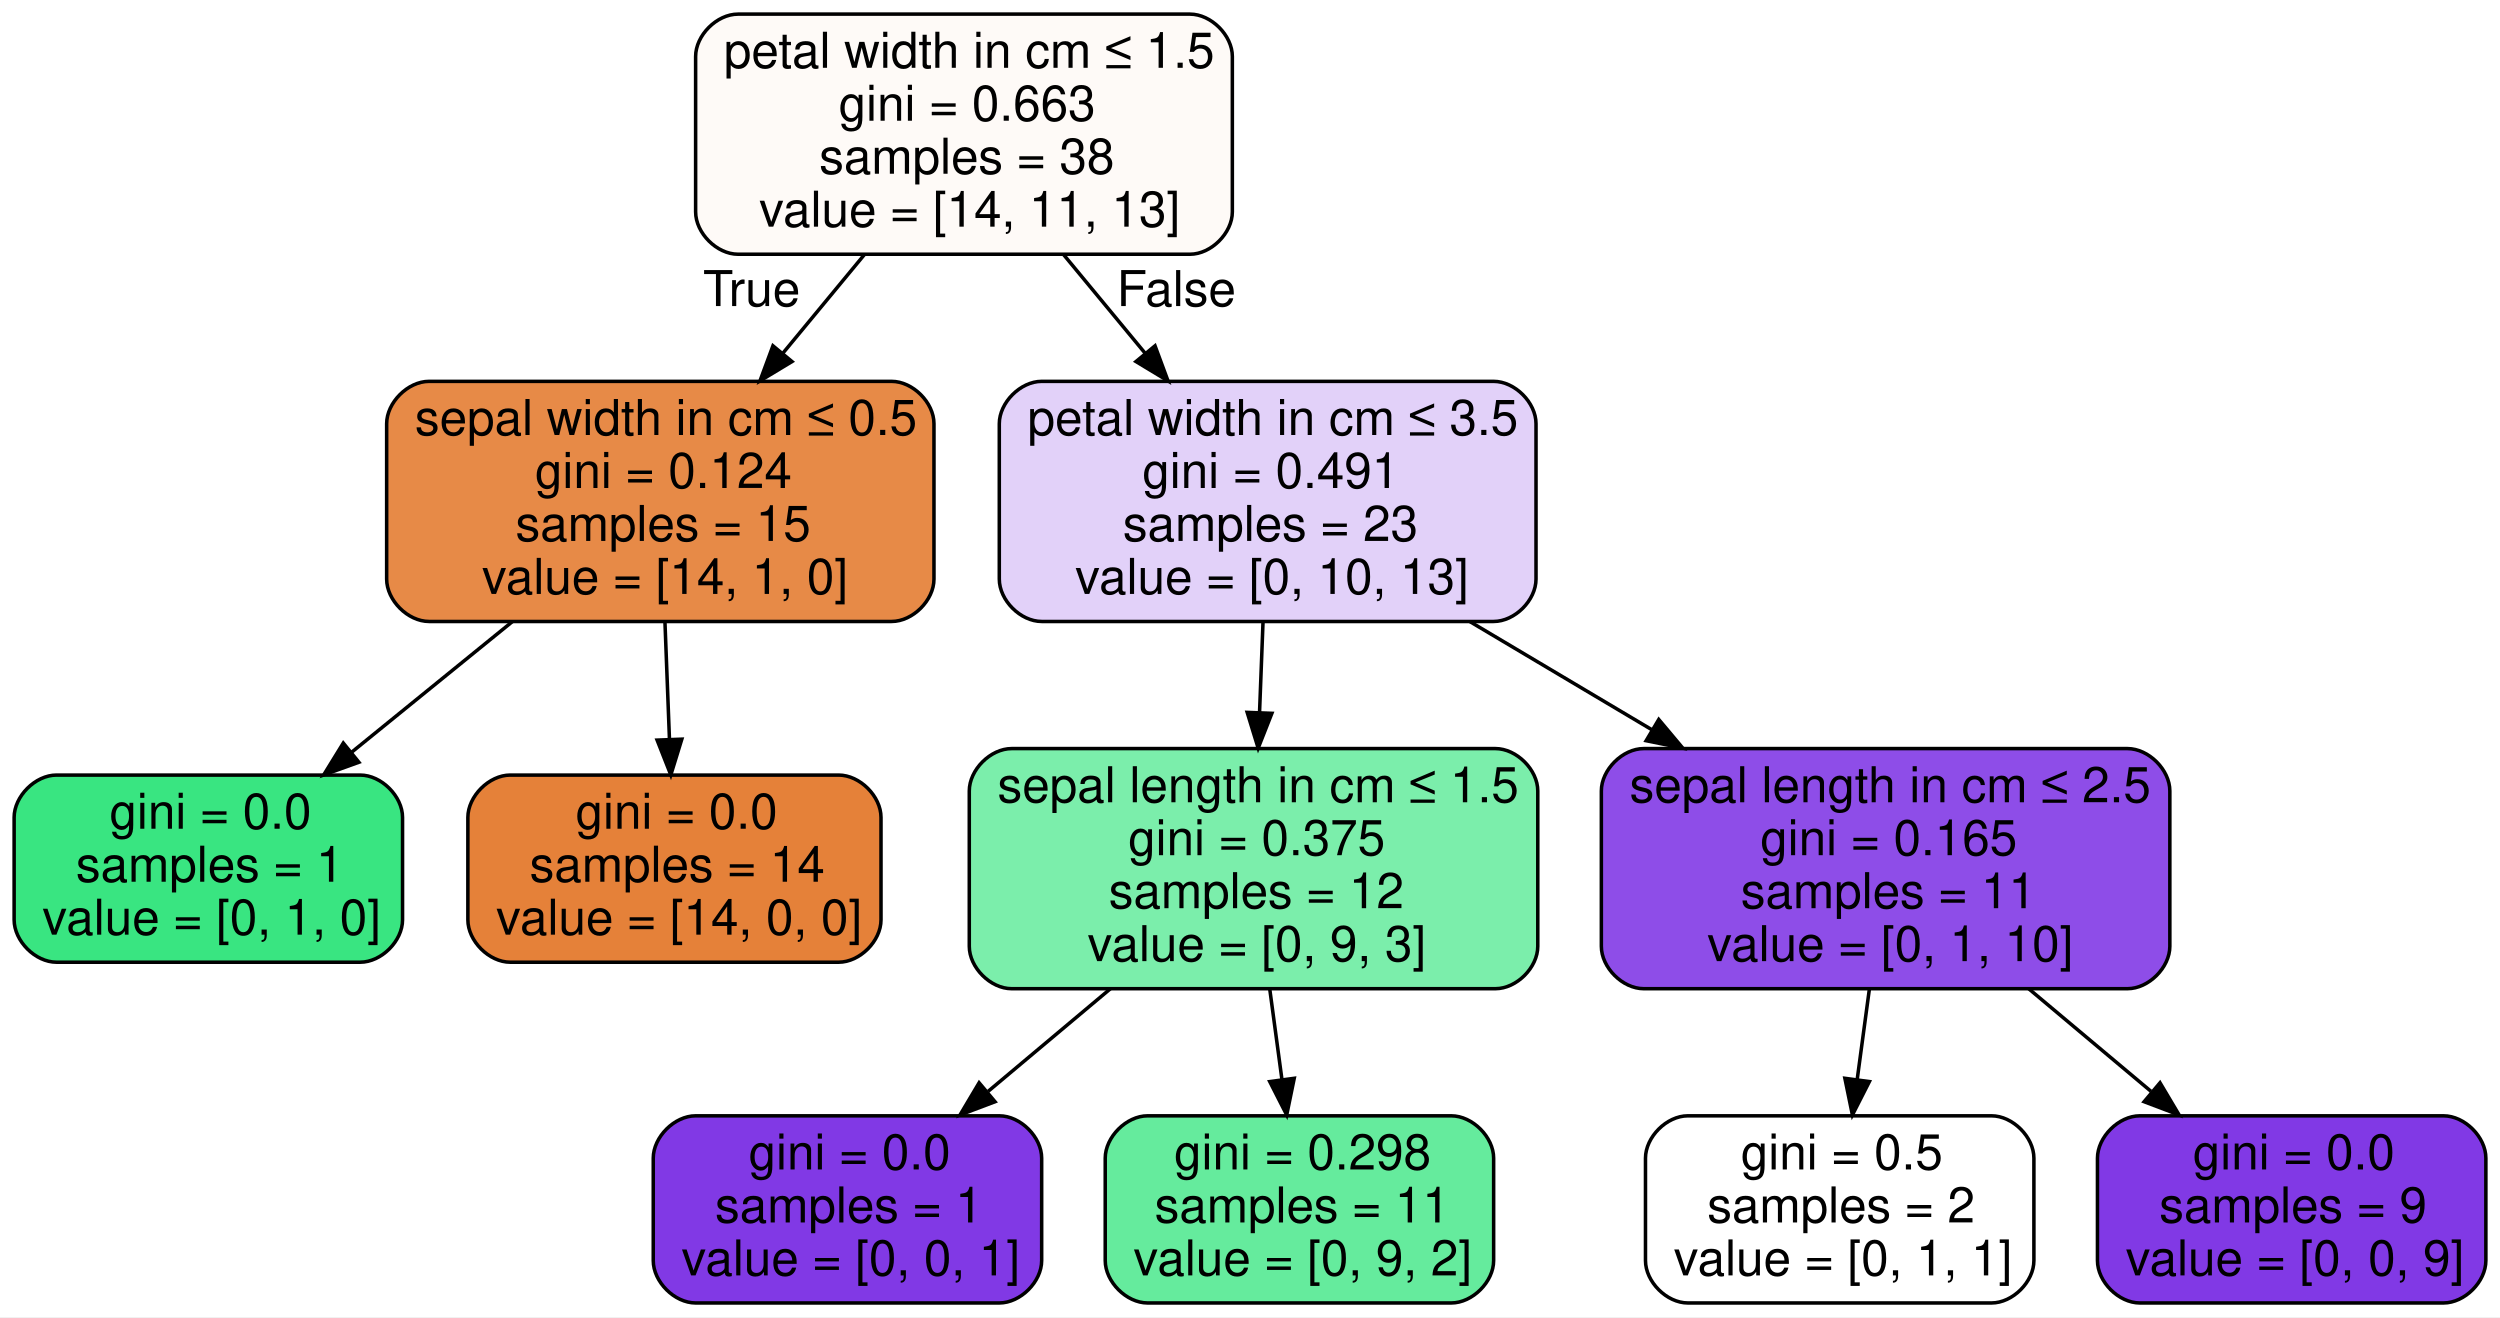
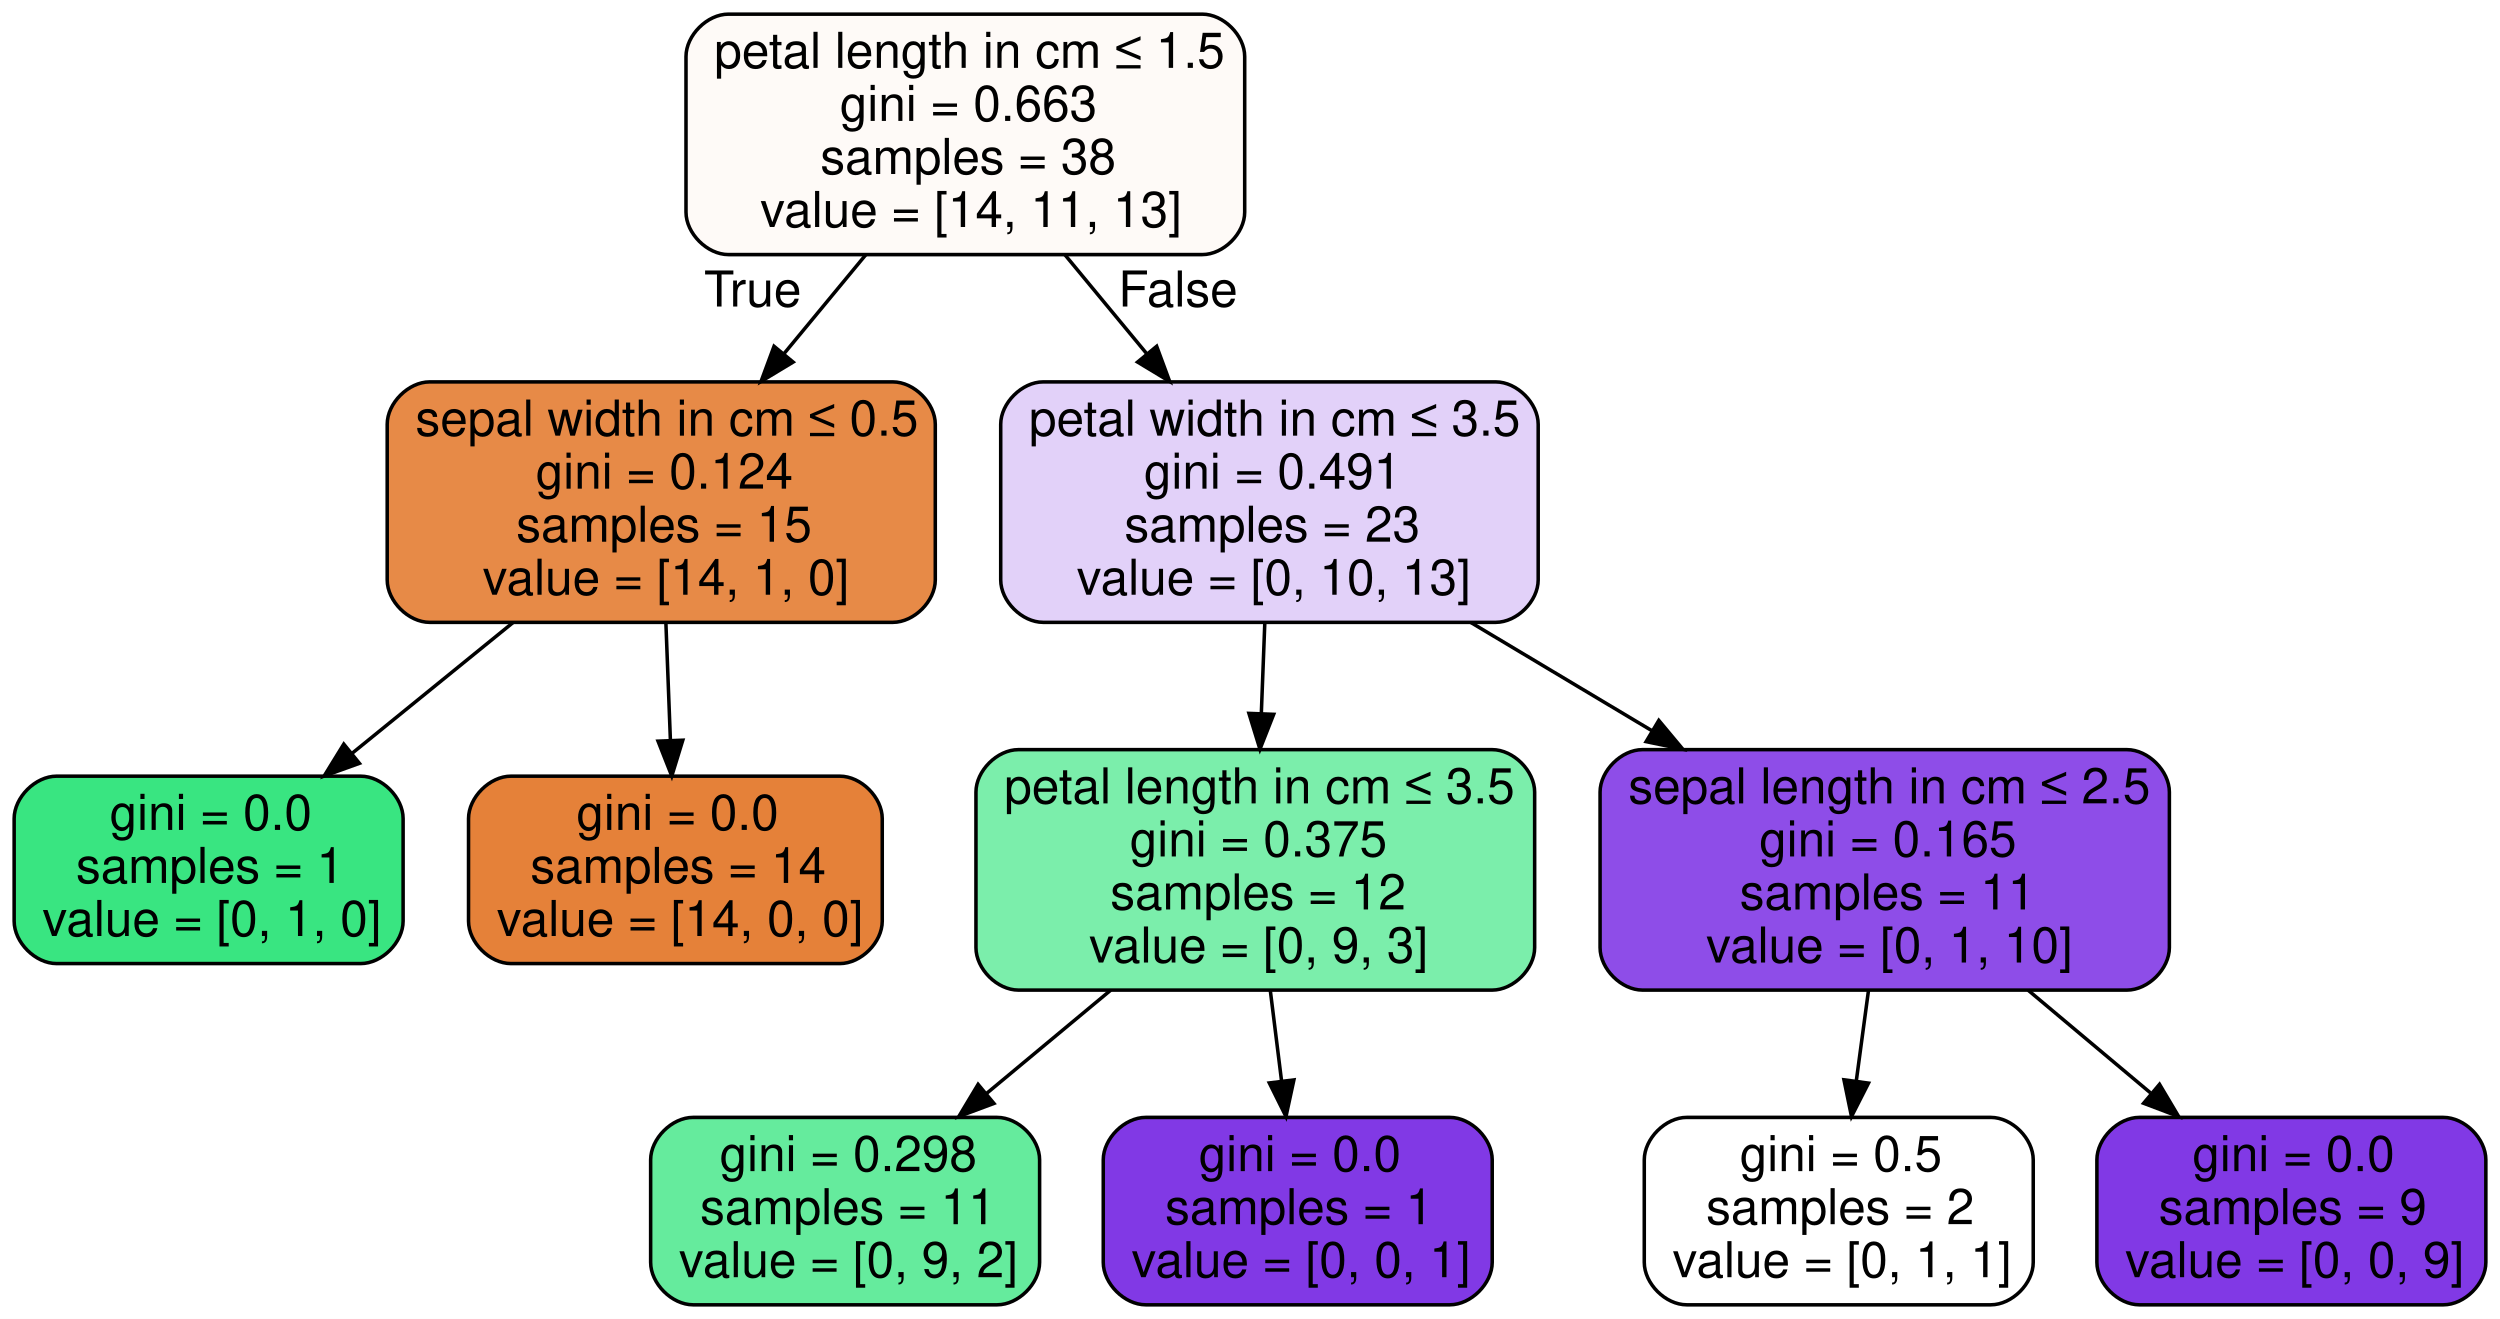
- <svg xmlns="http://www.w3.org/2000/svg" width="708pt" height="373pt" viewBox="0.00 0.00 708.00 373.00">
+ <svg xmlns="http://www.w3.org/2000/svg" width="707pt" height="373pt" viewBox="0.00 0.00 707.00 373.00">
  <g id="graph0" class="graph" transform="scale(1 1) rotate(0) translate(4 369)">
-     <polygon fill="#ffffff" stroke="transparent" points="-4,4 -4,-369 704,-369 704,4 -4,4" />
+     <polygon fill="#ffffff" stroke="transparent" points="-4,4 -4,-369 703,-369 703,4 -4,4" />
    <g id="node1" class="node">
-       <path fill="#fefaf7" stroke="#000000" d="M333,-365C333,-365 205,-365 205,-365 199,-365 193,-359 193,-353 193,-353 193,-309 193,-309 193,-303 199,-297 205,-297 205,-297 333,-297 333,-297 339,-297 345,-303 345,-309 345,-309 345,-353 345,-353 345,-359 339,-365 333,-365" />
-       <text text-anchor="start" x="201" y="-349.8" font-family="Helvetica,sans-Serif" font-size="14.00" fill="#000000">petal width in cm ≤ 1.5</text>
+       <path fill="#fefaf7" stroke="#000000" d="M336,-365C336,-365 202,-365 202,-365 196,-365 190,-359 190,-353 190,-353 190,-309 190,-309 190,-303 196,-297 202,-297 202,-297 336,-297 336,-297 342,-297 348,-303 348,-309 348,-309 348,-353 348,-353 348,-359 342,-365 336,-365" />
+       <text text-anchor="start" x="198" y="-349.8" font-family="Helvetica,sans-Serif" font-size="14.00" fill="#000000">petal length in cm ≤ 1.5</text>
      <text text-anchor="start" x="233.5" y="-334.8" font-family="Helvetica,sans-Serif" font-size="14.00" fill="#000000">gini = 0.663</text>
      <text text-anchor="start" x="228" y="-319.8" font-family="Helvetica,sans-Serif" font-size="14.00" fill="#000000">samples = 38</text>
      <text text-anchor="start" x="211" y="-304.8" font-family="Helvetica,sans-Serif" font-size="14.00" fill="#000000">value = [14, 11, 13]</text>
    </g>
    <g id="node2" class="node">
      <path fill="#e78a47" stroke="#000000" d="M248.5,-261C248.5,-261 117.5,-261 117.5,-261 111.5,-261 105.5,-255 105.5,-249 105.5,-249 105.5,-205 105.5,-205 105.5,-199 111.5,-193 117.5,-193 117.5,-193 248.5,-193 248.5,-193 254.5,-193 260.5,-199 260.5,-205 260.5,-205 260.5,-249 260.5,-249 260.5,-255 254.5,-261 248.5,-261" />
      <text text-anchor="start" x="113.5" y="-245.8" font-family="Helvetica,sans-Serif" font-size="14.00" fill="#000000">sepal width in cm ≤ 0.5</text>
      <text text-anchor="start" x="147.5" y="-230.8" font-family="Helvetica,sans-Serif" font-size="14.00" fill="#000000">gini = 0.124</text>
      <text text-anchor="start" x="142" y="-215.8" font-family="Helvetica,sans-Serif" font-size="14.00" fill="#000000">samples = 15</text>
      <text text-anchor="start" x="132.5" y="-200.8" font-family="Helvetica,sans-Serif" font-size="14.00" fill="#000000">value = [14, 1, 0]</text>
    </g>
    <g id="edge1" class="edge">
      <path fill="none" stroke="#000000" d="M240.84,-296.947C233.416,-287.968 225.319,-278.176 217.597,-268.839" />
      <polygon fill="#000000" stroke="#000000" points="220.293,-266.606 211.223,-261.13 214.898,-271.067 220.293,-266.606" />
      <text text-anchor="middle" x="208.865" y="-282.319" font-family="Helvetica,sans-Serif" font-size="14.00" fill="#000000">True</text>
    </g>
    <g id="node5" class="node">
      <path fill="#e2d1f9" stroke="#000000" d="M419,-261C419,-261 291,-261 291,-261 285,-261 279,-255 279,-249 279,-249 279,-205 279,-205 279,-199 285,-193 291,-193 291,-193 419,-193 419,-193 425,-193 431,-199 431,-205 431,-205 431,-249 431,-249 431,-255 425,-261 419,-261" />
      <text text-anchor="start" x="287" y="-245.8" font-family="Helvetica,sans-Serif" font-size="14.00" fill="#000000">petal width in cm ≤ 3.5</text>
      <text text-anchor="start" x="319.5" y="-230.8" font-family="Helvetica,sans-Serif" font-size="14.00" fill="#000000">gini = 0.491</text>
      <text text-anchor="start" x="314" y="-215.8" font-family="Helvetica,sans-Serif" font-size="14.00" fill="#000000">samples = 23</text>
      <text text-anchor="start" x="300.5" y="-200.8" font-family="Helvetica,sans-Serif" font-size="14.00" fill="#000000">value = [0, 10, 13]</text>
    </g>
    <g id="edge4" class="edge">
      <path fill="none" stroke="#000000" d="M297.16,-296.947C304.584,-287.968 312.682,-278.176 320.403,-268.839" />
      <polygon fill="#000000" stroke="#000000" points="323.102,-271.067 326.777,-261.13 317.707,-266.606 323.102,-271.067" />
      <text text-anchor="middle" x="329.135" y="-282.319" font-family="Helvetica,sans-Serif" font-size="14.00" fill="#000000">False</text>
    </g>
    <g id="node3" class="node">
      <path fill="#39e581" stroke="#000000" d="M98,-149.5C98,-149.5 12,-149.5 12,-149.5 6,-149.5 0,-143.5 0,-137.5 0,-137.5 0,-108.5 0,-108.5 0,-102.5 6,-96.5 12,-96.5 12,-96.5 98,-96.5 98,-96.5 104,-96.5 110,-102.5 110,-108.5 110,-108.5 110,-137.5 110,-137.5 110,-143.5 104,-149.5 98,-149.5" />
      <text text-anchor="start" x="27" y="-134.3" font-family="Helvetica,sans-Serif" font-size="14.00" fill="#000000">gini = 0.0</text>
      <text text-anchor="start" x="17.5" y="-119.3" font-family="Helvetica,sans-Serif" font-size="14.00" fill="#000000">samples = 1</text>
      <text text-anchor="start" x="8" y="-104.3" font-family="Helvetica,sans-Serif" font-size="14.00" fill="#000000">value = [0, 1, 0]</text>
    </g>
    <g id="edge2" class="edge">
      <path fill="none" stroke="#000000" d="M141.088,-192.946C126.447,-181.05 110.047,-167.726 95.522,-155.924" />
      <polygon fill="#000000" stroke="#000000" points="97.635,-153.132 87.667,-149.542 93.221,-158.565 97.635,-153.132" />
    </g>
    <g id="node4" class="node">
      <path fill="#e58139" stroke="#000000" d="M233.5,-149.5C233.5,-149.5 140.5,-149.5 140.5,-149.5 134.5,-149.5 128.5,-143.5 128.5,-137.5 128.5,-137.5 128.5,-108.5 128.5,-108.5 128.5,-102.5 134.5,-96.5 140.5,-96.5 140.5,-96.5 233.5,-96.5 233.5,-96.5 239.5,-96.5 245.5,-102.5 245.5,-108.5 245.5,-108.5 245.5,-137.5 245.5,-137.5 245.5,-143.5 239.5,-149.5 233.5,-149.5" />
      <text text-anchor="start" x="159" y="-134.3" font-family="Helvetica,sans-Serif" font-size="14.00" fill="#000000">gini = 0.0</text>
      <text text-anchor="start" x="146" y="-119.3" font-family="Helvetica,sans-Serif" font-size="14.00" fill="#000000">samples = 14</text>
      <text text-anchor="start" x="136.5" y="-104.3" font-family="Helvetica,sans-Serif" font-size="14.00" fill="#000000">value = [14, 0, 0]</text>
    </g>
    <g id="edge3" class="edge">
      <path fill="none" stroke="#000000" d="M184.31,-192.946C184.721,-182.262 185.176,-170.425 185.593,-159.574" />
      <polygon fill="#000000" stroke="#000000" points="189.092,-159.669 185.979,-149.542 182.097,-159.4 189.092,-159.669" />
    </g>
    <g id="node6" class="node">
-       <path fill="#7beeab" stroke="#000000" d="M419.5,-157C419.5,-157 282.5,-157 282.5,-157 276.5,-157 270.5,-151 270.5,-145 270.5,-145 270.5,-101 270.5,-101 270.5,-95 276.5,-89 282.5,-89 282.5,-89 419.5,-89 419.5,-89 425.5,-89 431.5,-95 431.5,-101 431.5,-101 431.5,-145 431.5,-145 431.5,-151 425.5,-157 419.5,-157" />
-       <text text-anchor="start" x="278.5" y="-141.8" font-family="Helvetica,sans-Serif" font-size="14.00" fill="#000000">sepal length in cm ≤ 1.5</text>
+       <path fill="#7beeab" stroke="#000000" d="M418,-157C418,-157 284,-157 284,-157 278,-157 272,-151 272,-145 272,-145 272,-101 272,-101 272,-95 278,-89 284,-89 284,-89 418,-89 418,-89 424,-89 430,-95 430,-101 430,-101 430,-145 430,-145 430,-151 424,-157 418,-157" />
+       <text text-anchor="start" x="280" y="-141.8" font-family="Helvetica,sans-Serif" font-size="14.00" fill="#000000">petal length in cm ≤ 3.5</text>
      <text text-anchor="start" x="315.5" y="-126.8" font-family="Helvetica,sans-Serif" font-size="14.00" fill="#000000">gini = 0.375</text>
      <text text-anchor="start" x="310" y="-111.8" font-family="Helvetica,sans-Serif" font-size="14.00" fill="#000000">samples = 12</text>
      <text text-anchor="start" x="304" y="-96.8" font-family="Helvetica,sans-Serif" font-size="14.00" fill="#000000">value = [0, 9, 3]</text>
    </g>
    <g id="edge5" class="edge">
      <path fill="none" stroke="#000000" d="M353.69,-192.946C353.376,-184.776 353.036,-175.932 352.707,-167.37" />
      <polygon fill="#000000" stroke="#000000" points="356.195,-166.988 352.313,-157.13 349.2,-167.257 356.195,-166.988" />
    </g>
    <g id="node9" class="node">
-       <path fill="#8e4de8" stroke="#000000" d="M598.5,-157C598.5,-157 461.5,-157 461.5,-157 455.5,-157 449.5,-151 449.5,-145 449.5,-145 449.5,-101 449.5,-101 449.5,-95 455.5,-89 461.5,-89 461.5,-89 598.5,-89 598.5,-89 604.5,-89 610.5,-95 610.5,-101 610.5,-101 610.5,-145 610.5,-145 610.5,-151 604.5,-157 598.5,-157" />
-       <text text-anchor="start" x="457.5" y="-141.8" font-family="Helvetica,sans-Serif" font-size="14.00" fill="#000000">sepal length in cm ≤ 2.5</text>
-       <text text-anchor="start" x="494.5" y="-126.8" font-family="Helvetica,sans-Serif" font-size="14.00" fill="#000000">gini = 0.165</text>
-       <text text-anchor="start" x="489" y="-111.8" font-family="Helvetica,sans-Serif" font-size="14.00" fill="#000000">samples = 11</text>
-       <text text-anchor="start" x="479.5" y="-96.8" font-family="Helvetica,sans-Serif" font-size="14.00" fill="#000000">value = [0, 1, 10]</text>
+       <path fill="#8e4de8" stroke="#000000" d="M597.5,-157C597.5,-157 460.5,-157 460.5,-157 454.5,-157 448.5,-151 448.5,-145 448.5,-145 448.5,-101 448.5,-101 448.5,-95 454.5,-89 460.5,-89 460.5,-89 597.5,-89 597.5,-89 603.5,-89 609.5,-95 609.5,-101 609.5,-101 609.5,-145 609.5,-145 609.5,-151 603.5,-157 597.5,-157" />
+       <text text-anchor="start" x="456.5" y="-141.8" font-family="Helvetica,sans-Serif" font-size="14.00" fill="#000000">sepal length in cm ≤ 2.5</text>
+       <text text-anchor="start" x="493.5" y="-126.8" font-family="Helvetica,sans-Serif" font-size="14.00" fill="#000000">gini = 0.165</text>
+       <text text-anchor="start" x="488" y="-111.8" font-family="Helvetica,sans-Serif" font-size="14.00" fill="#000000">samples = 11</text>
+       <text text-anchor="start" x="478.5" y="-96.8" font-family="Helvetica,sans-Serif" font-size="14.00" fill="#000000">value = [0, 1, 10]</text>
    </g>
    <g id="edge8" class="edge">
-       <path fill="none" stroke="#000000" d="M412.301,-192.946C428.769,-183.16 446.864,-172.407 463.821,-162.329" />
-       <polygon fill="#000000" stroke="#000000" points="465.761,-165.248 472.57,-157.13 462.185,-159.23 465.761,-165.248" />
+       <path fill="none" stroke="#000000" d="M411.974,-192.946C428.348,-183.16 446.339,-172.407 463.199,-162.329" />
+       <polygon fill="#000000" stroke="#000000" points="465.11,-165.265 471.898,-157.13 461.519,-159.256 465.11,-165.265" />
    </g>
    <g id="node7" class="node">
-       <path fill="#8139e5" stroke="#000000" d="M279,-53C279,-53 193,-53 193,-53 187,-53 181,-47 181,-41 181,-41 181,-12 181,-12 181,-6 187,0 193,0 193,0 279,0 279,0 285,0 291,-6 291,-12 291,-12 291,-41 291,-41 291,-47 285,-53 279,-53" />
-       <text text-anchor="start" x="208" y="-37.8" font-family="Helvetica,sans-Serif" font-size="14.00" fill="#000000">gini = 0.0</text>
-       <text text-anchor="start" x="198.5" y="-22.8" font-family="Helvetica,sans-Serif" font-size="14.00" fill="#000000">samples = 1</text>
-       <text text-anchor="start" x="189" y="-7.8" font-family="Helvetica,sans-Serif" font-size="14.00" fill="#000000">value = [0, 0, 1]</text>
+       <path fill="#65eb9d" stroke="#000000" d="M278,-53C278,-53 192,-53 192,-53 186,-53 180,-47 180,-41 180,-41 180,-12 180,-12 180,-6 186,0 192,0 192,0 278,0 278,0 284,0 290,-6 290,-12 290,-12 290,-41 290,-41 290,-47 284,-53 278,-53" />
+       <text text-anchor="start" x="199.5" y="-37.8" font-family="Helvetica,sans-Serif" font-size="14.00" fill="#000000">gini = 0.298</text>
+       <text text-anchor="start" x="194" y="-22.8" font-family="Helvetica,sans-Serif" font-size="14.00" fill="#000000">samples = 11</text>
+       <text text-anchor="start" x="188" y="-7.8" font-family="Helvetica,sans-Serif" font-size="14.00" fill="#000000">value = [0, 9, 2]</text>
    </g>
    <g id="edge6" class="edge">
-       <path fill="none" stroke="#000000" d="M310.455,-88.978C299.216,-79.546 287.026,-69.318 275.828,-59.921" />
-       <polygon fill="#000000" stroke="#000000" points="277.787,-56.995 267.876,-53.248 273.287,-62.358 277.787,-56.995" />
+       <path fill="none" stroke="#000000" d="M310.103,-88.978C298.655,-79.454 286.231,-69.119 274.846,-59.647" />
+       <polygon fill="#000000" stroke="#000000" points="277.08,-56.953 267.154,-53.248 272.603,-62.334 277.08,-56.953" />
    </g>
    <g id="node8" class="node">
-       <path fill="#65eb9d" stroke="#000000" d="M407,-53C407,-53 321,-53 321,-53 315,-53 309,-47 309,-41 309,-41 309,-12 309,-12 309,-6 315,0 321,0 321,0 407,0 407,0 413,0 419,-6 419,-12 419,-12 419,-41 419,-41 419,-47 413,-53 407,-53" />
-       <text text-anchor="start" x="328.5" y="-37.8" font-family="Helvetica,sans-Serif" font-size="14.00" fill="#000000">gini = 0.298</text>
-       <text text-anchor="start" x="323" y="-22.8" font-family="Helvetica,sans-Serif" font-size="14.00" fill="#000000">samples = 11</text>
-       <text text-anchor="start" x="317" y="-7.8" font-family="Helvetica,sans-Serif" font-size="14.00" fill="#000000">value = [0, 9, 2]</text>
+       <path fill="#8139e5" stroke="#000000" d="M406,-53C406,-53 320,-53 320,-53 314,-53 308,-47 308,-41 308,-41 308,-12 308,-12 308,-6 314,0 320,0 320,0 406,0 406,0 412,0 418,-6 418,-12 418,-12 418,-41 418,-41 418,-47 412,-53 406,-53" />
+       <text text-anchor="start" x="335" y="-37.8" font-family="Helvetica,sans-Serif" font-size="14.00" fill="#000000">gini = 0.0</text>
+       <text text-anchor="start" x="325.5" y="-22.8" font-family="Helvetica,sans-Serif" font-size="14.00" fill="#000000">samples = 1</text>
+       <text text-anchor="start" x="316" y="-7.8" font-family="Helvetica,sans-Serif" font-size="14.00" fill="#000000">value = [0, 0, 1]</text>
    </g>
    <g id="edge7" class="edge">
-       <path fill="none" stroke="#000000" d="M355.583,-88.978C356.706,-80.645 357.912,-71.69 359.051,-63.236" />
-       <polygon fill="#000000" stroke="#000000" points="362.53,-63.626 360.397,-53.248 355.593,-62.692 362.53,-63.626" />
+       <path fill="none" stroke="#000000" d="M355.231,-88.978C356.267,-80.645 357.38,-71.69 358.432,-63.236" />
+       <polygon fill="#000000" stroke="#000000" points="361.913,-63.604 359.674,-53.248 354.966,-62.74 361.913,-63.604" />
    </g>
    <g id="node10" class="node">
-       <path fill="#ffffff" stroke="#000000" d="M560,-53C560,-53 474,-53 474,-53 468,-53 462,-47 462,-41 462,-41 462,-12 462,-12 462,-6 468,0 474,0 474,0 560,0 560,0 566,0 572,-6 572,-12 572,-12 572,-41 572,-41 572,-47 566,-53 560,-53" />
-       <text text-anchor="start" x="489" y="-37.8" font-family="Helvetica,sans-Serif" font-size="14.00" fill="#000000">gini = 0.5</text>
-       <text text-anchor="start" x="479.5" y="-22.8" font-family="Helvetica,sans-Serif" font-size="14.00" fill="#000000">samples = 2</text>
-       <text text-anchor="start" x="470" y="-7.8" font-family="Helvetica,sans-Serif" font-size="14.00" fill="#000000">value = [0, 1, 1]</text>
+       <path fill="#ffffff" stroke="#000000" d="M559,-53C559,-53 473,-53 473,-53 467,-53 461,-47 461,-41 461,-41 461,-12 461,-12 461,-6 467,0 473,0 473,0 559,0 559,0 565,0 571,-6 571,-12 571,-12 571,-41 571,-41 571,-47 565,-53 559,-53" />
+       <text text-anchor="start" x="488" y="-37.8" font-family="Helvetica,sans-Serif" font-size="14.00" fill="#000000">gini = 0.5</text>
+       <text text-anchor="start" x="478.5" y="-22.8" font-family="Helvetica,sans-Serif" font-size="14.00" fill="#000000">samples = 2</text>
+       <text text-anchor="start" x="469" y="-7.8" font-family="Helvetica,sans-Serif" font-size="14.00" fill="#000000">value = [0, 1, 1]</text>
    </g>
    <g id="edge9" class="edge">
-       <path fill="none" stroke="#000000" d="M525.417,-88.978C524.294,-80.645 523.088,-71.69 521.949,-63.236" />
-       <polygon fill="#000000" stroke="#000000" points="525.407,-62.692 520.603,-53.248 518.47,-63.626 525.407,-62.692" />
+       <path fill="none" stroke="#000000" d="M524.417,-88.978C523.294,-80.645 522.088,-71.69 520.949,-63.236" />
+       <polygon fill="#000000" stroke="#000000" points="524.407,-62.692 519.603,-53.248 517.47,-63.626 524.407,-62.692" />
    </g>
    <g id="node11" class="node">
-       <path fill="#8139e5" stroke="#000000" d="M688,-53C688,-53 602,-53 602,-53 596,-53 590,-47 590,-41 590,-41 590,-12 590,-12 590,-6 596,0 602,0 602,0 688,0 688,0 694,0 700,-6 700,-12 700,-12 700,-41 700,-41 700,-47 694,-53 688,-53" />
-       <text text-anchor="start" x="617" y="-37.8" font-family="Helvetica,sans-Serif" font-size="14.00" fill="#000000">gini = 0.0</text>
-       <text text-anchor="start" x="607.5" y="-22.8" font-family="Helvetica,sans-Serif" font-size="14.00" fill="#000000">samples = 9</text>
-       <text text-anchor="start" x="598" y="-7.8" font-family="Helvetica,sans-Serif" font-size="14.00" fill="#000000">value = [0, 0, 9]</text>
+       <path fill="#8139e5" stroke="#000000" d="M687,-53C687,-53 601,-53 601,-53 595,-53 589,-47 589,-41 589,-41 589,-12 589,-12 589,-6 595,0 601,0 601,0 687,0 687,0 693,0 699,-6 699,-12 699,-12 699,-41 699,-41 699,-47 693,-53 687,-53" />
+       <text text-anchor="start" x="616" y="-37.8" font-family="Helvetica,sans-Serif" font-size="14.00" fill="#000000">gini = 0.0</text>
+       <text text-anchor="start" x="606.5" y="-22.8" font-family="Helvetica,sans-Serif" font-size="14.00" fill="#000000">samples = 9</text>
+       <text text-anchor="start" x="597" y="-7.8" font-family="Helvetica,sans-Serif" font-size="14.00" fill="#000000">value = [0, 0, 9]</text>
    </g>
    <g id="edge10" class="edge">
-       <path fill="none" stroke="#000000" d="M570.545,-88.978C581.784,-79.546 593.974,-69.318 605.172,-59.921" />
-       <polygon fill="#000000" stroke="#000000" points="607.713,-62.358 613.124,-53.248 603.213,-56.995 607.713,-62.358" />
+       <path fill="none" stroke="#000000" d="M569.545,-88.978C580.784,-79.546 592.974,-69.318 604.172,-59.921" />
+       <polygon fill="#000000" stroke="#000000" points="606.713,-62.358 612.124,-53.248 602.213,-56.995 606.713,-62.358" />
    </g>
  </g>
</svg>
